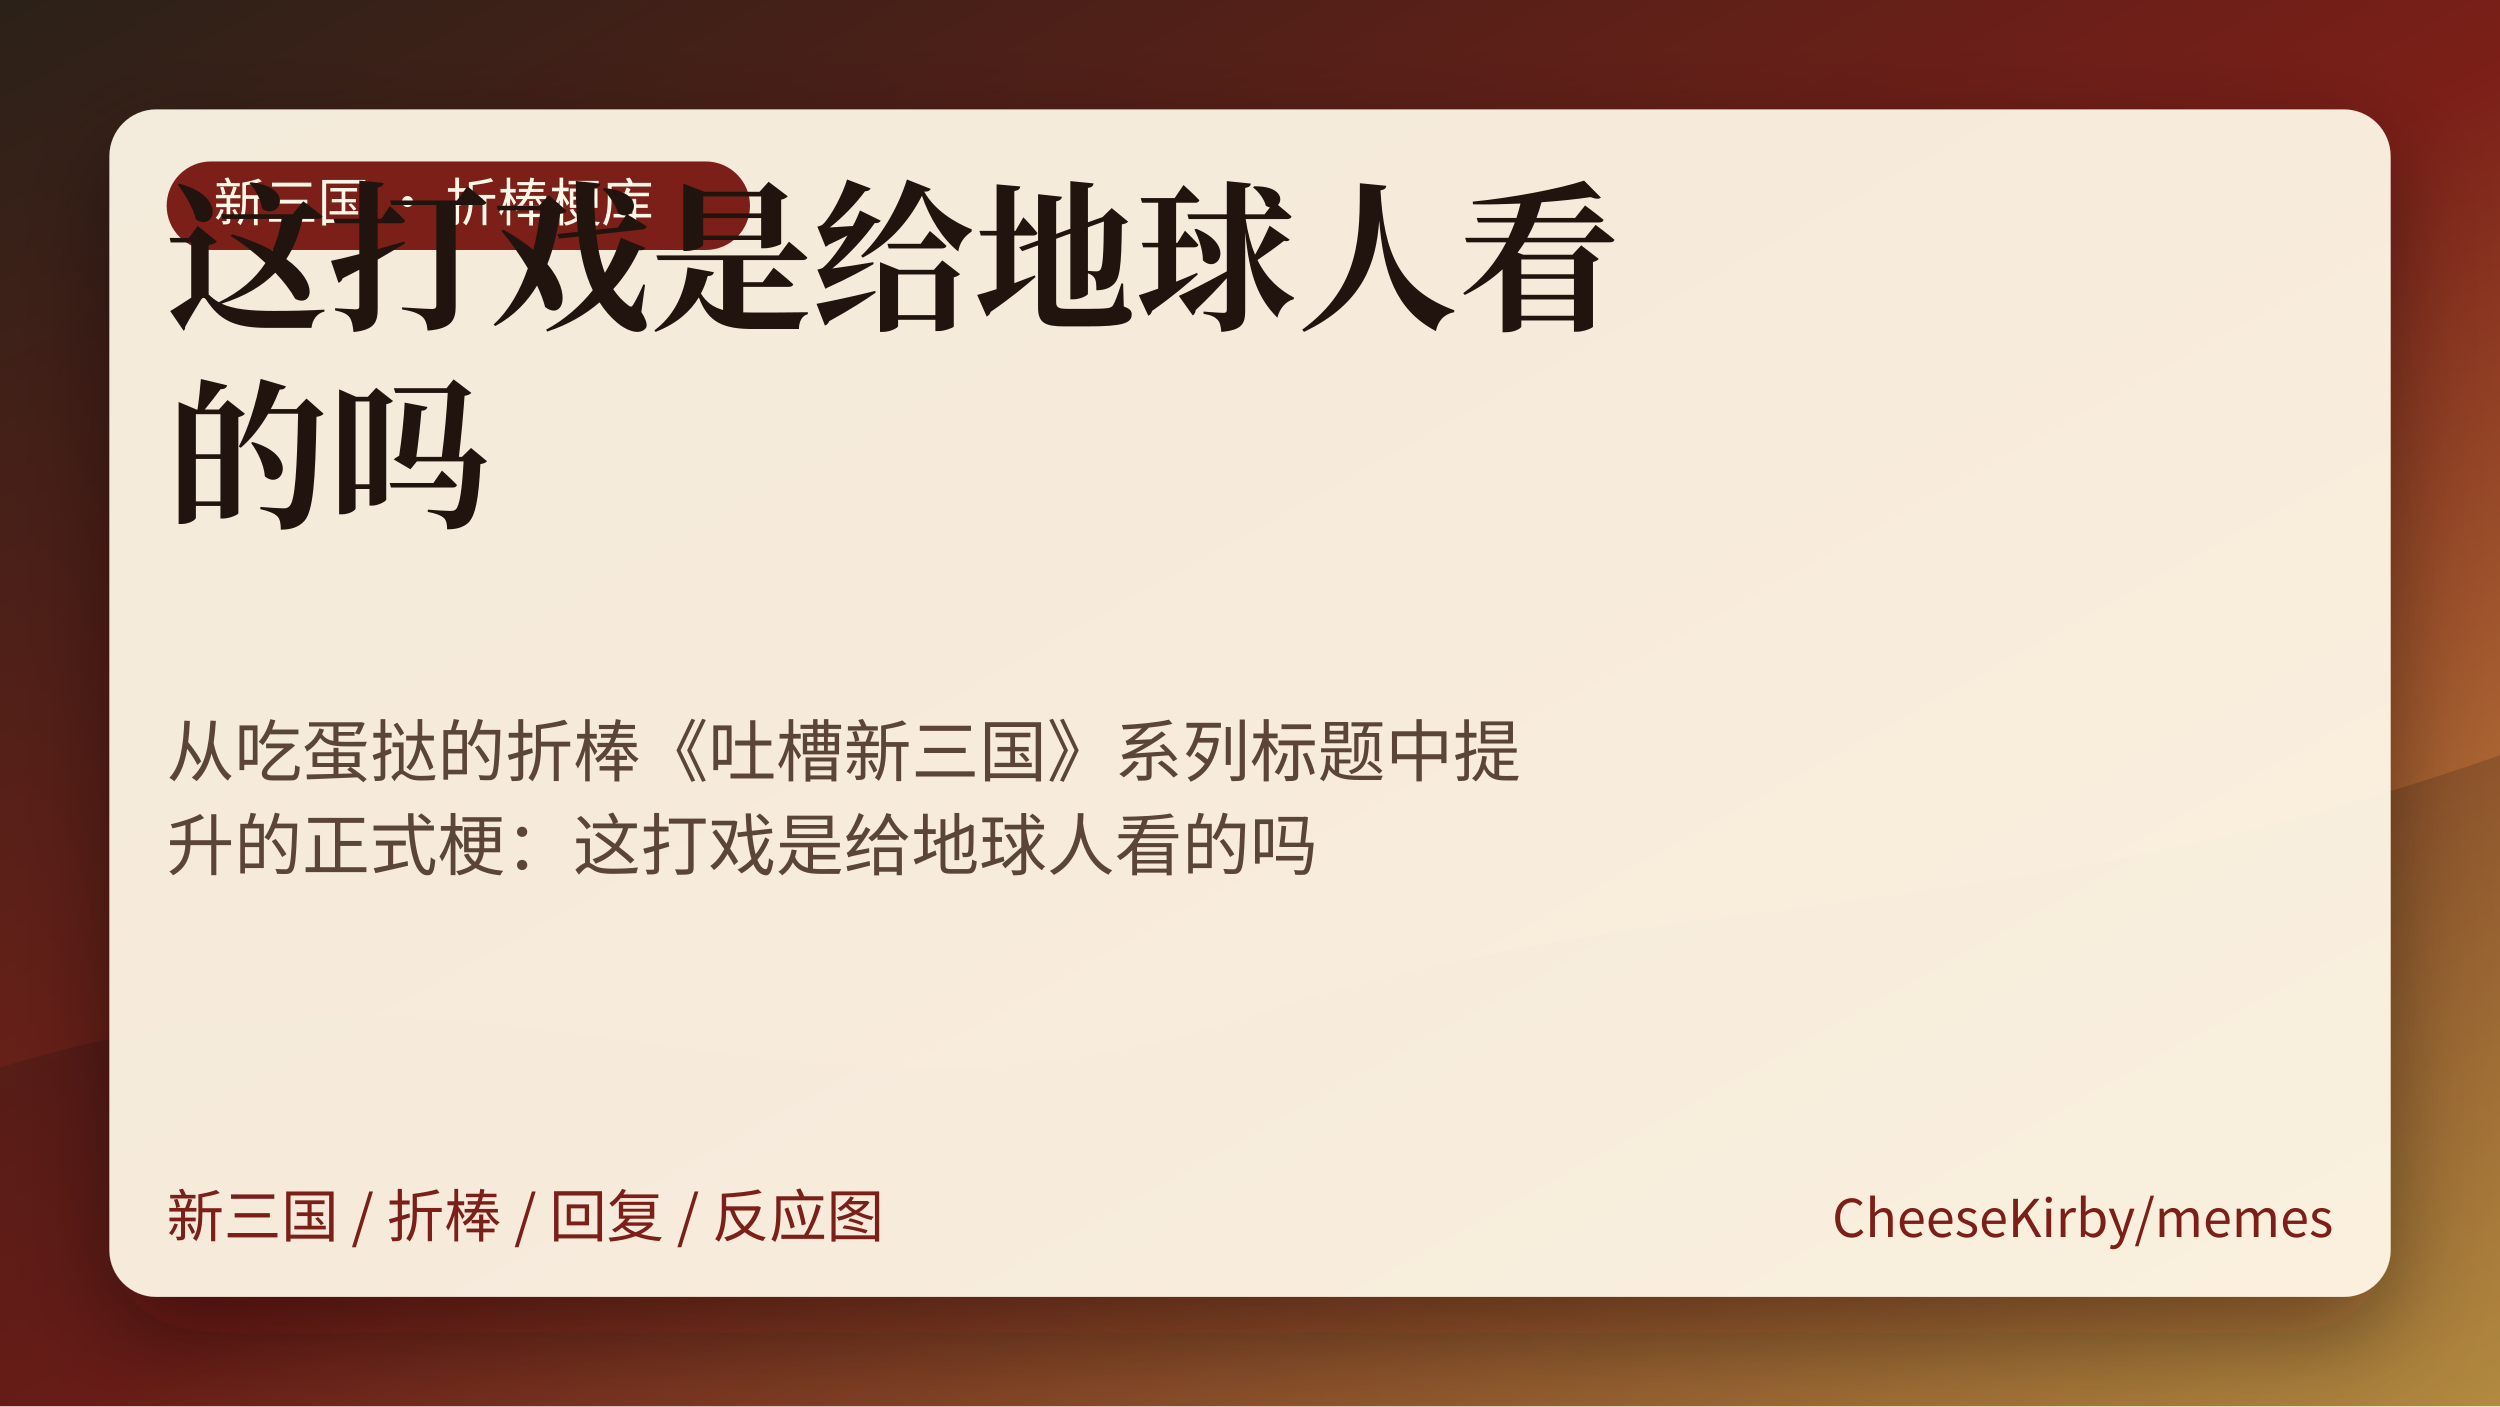
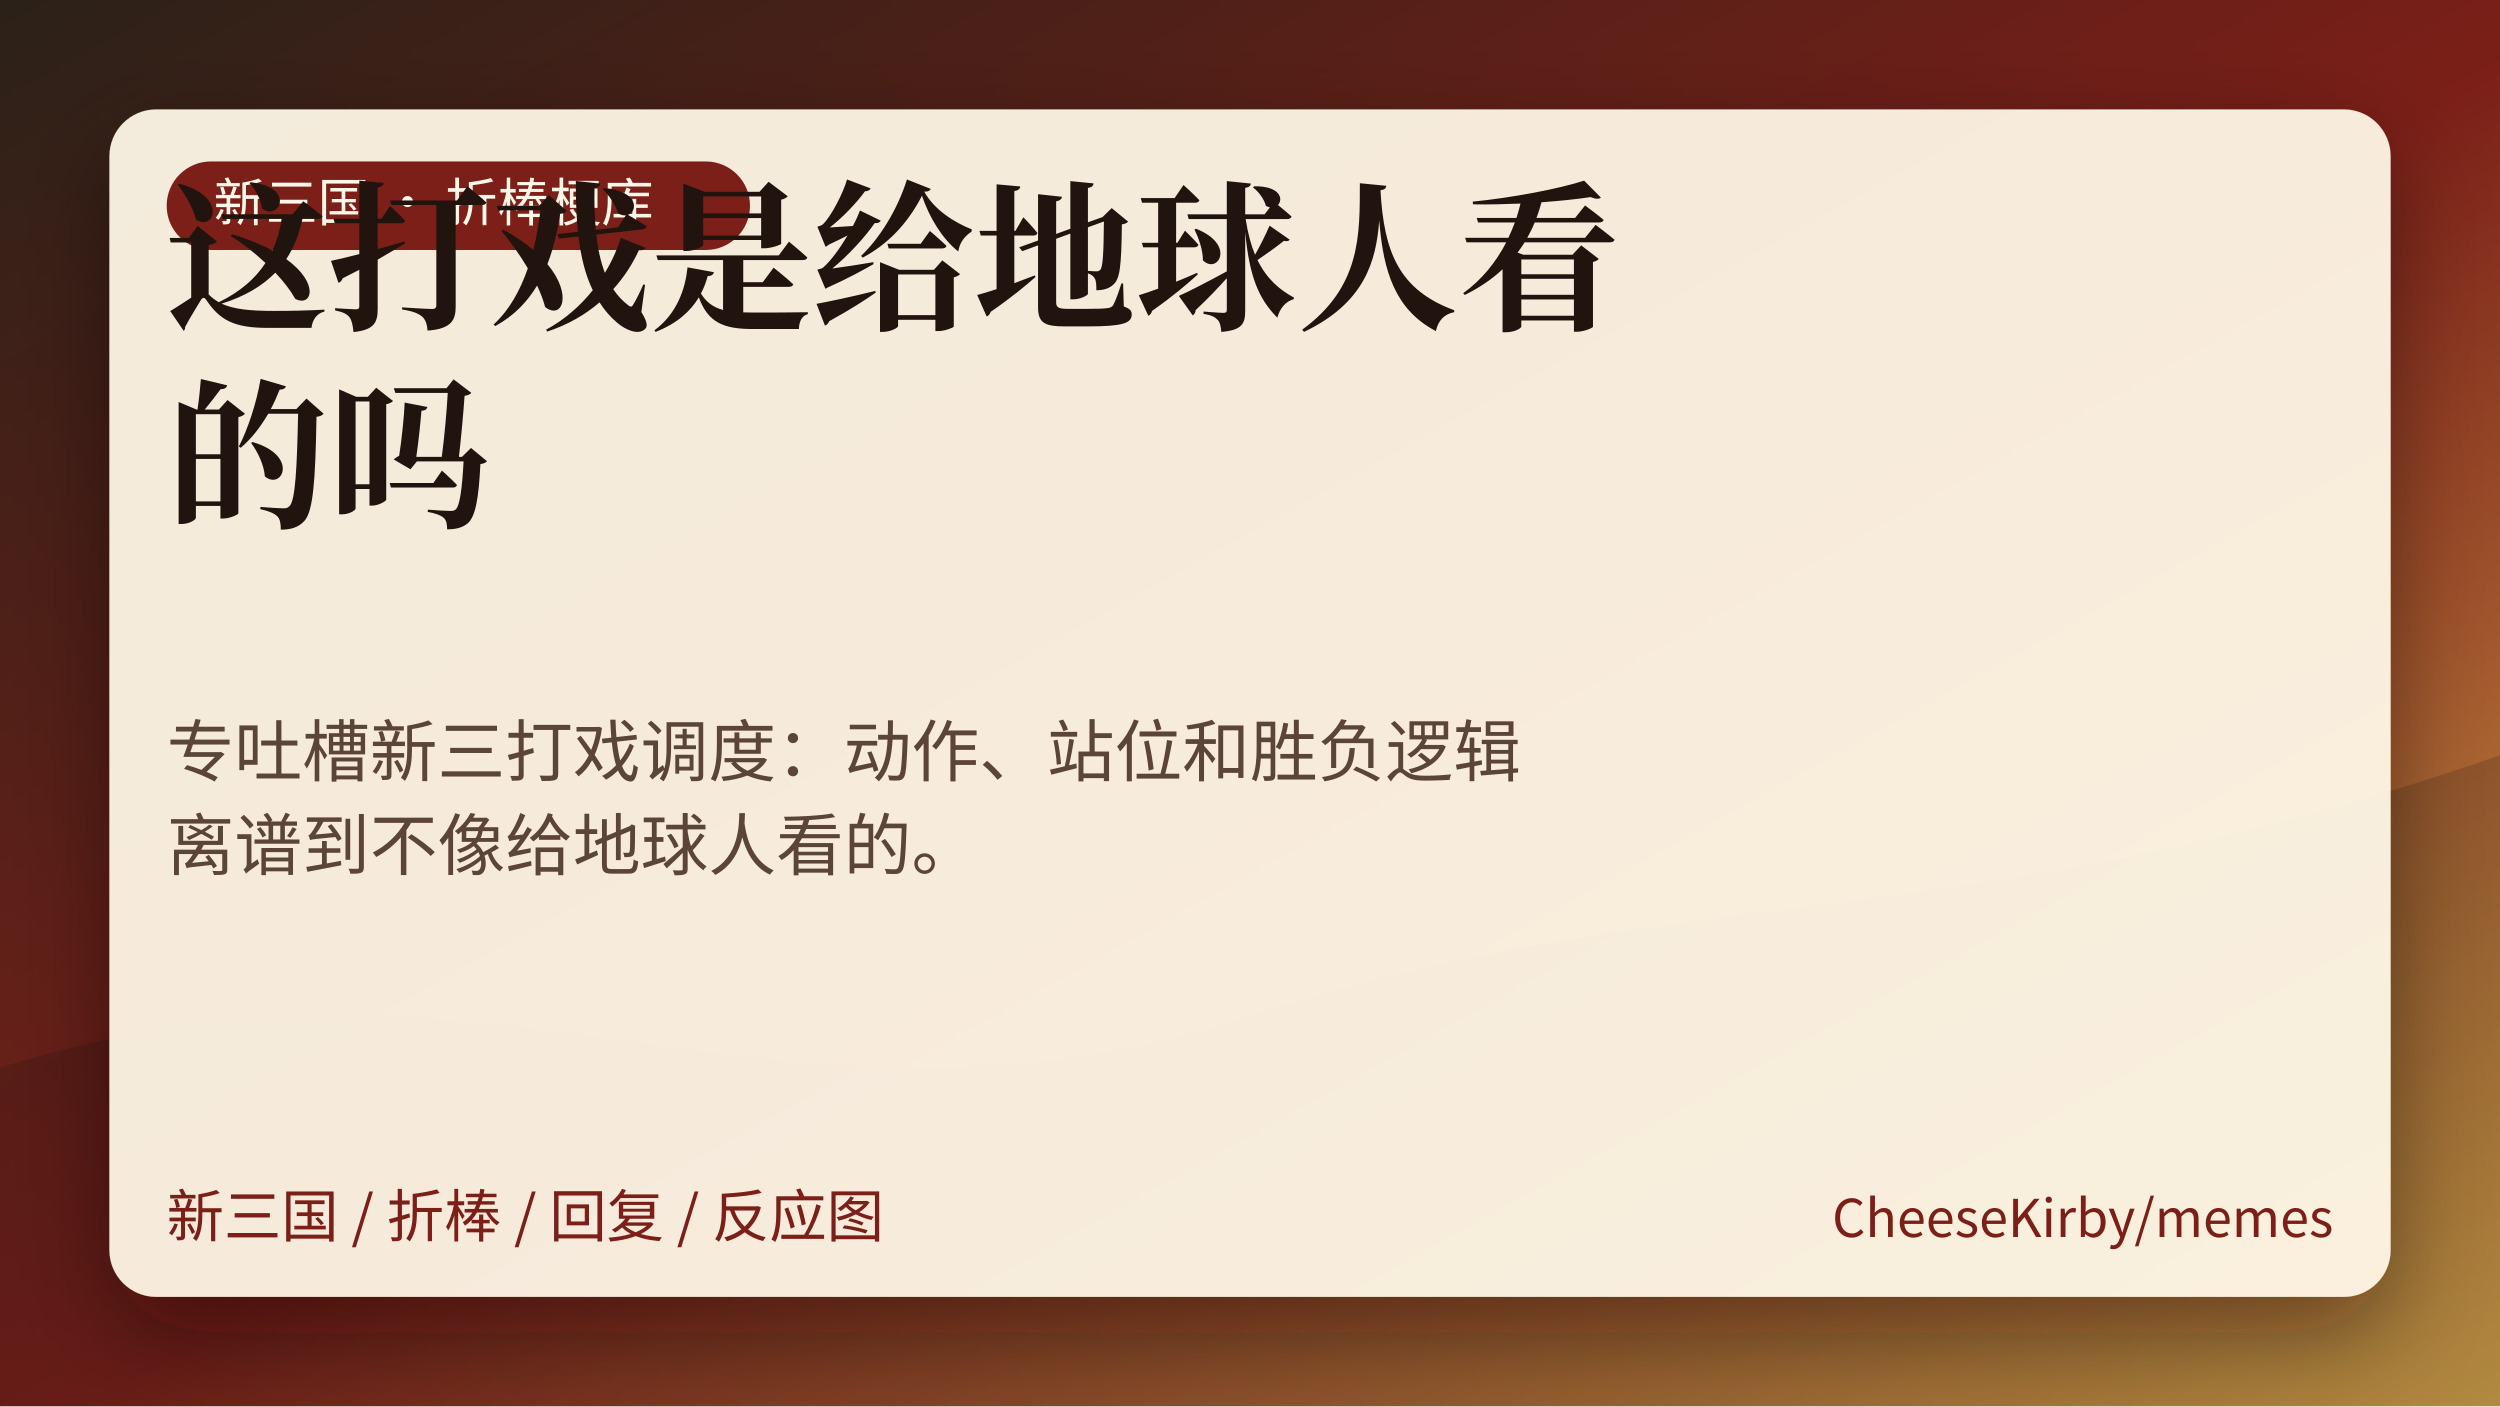
<svg xmlns="http://www.w3.org/2000/svg" width="960" height="540" viewBox="0 0 960 540">
  <defs>
    <linearGradient id="bg" x1="0" x2="1" y1="0" y2="1">
      <stop offset="0" stop-color="#2b2118" />
      <stop offset="0.52" stop-color="#7b1f18" />
      <stop offset="1" stop-color="#d5a44a" />
    </linearGradient>
    <filter id="shadow" x="-20%" y="-20%" width="140%" height="140%">
      <feDropShadow dx="0" dy="14" stdDeviation="18" flood-color="#1b0e08" flood-opacity="0.45" />
    </filter>
  </defs>
  <rect width="960" height="540" fill="url(#bg)" />
  <path d="M0 410 C190 350 300 450 480 390 C640 338 760 360 960 290 L960 540 L0 540 Z" fill="#111111" opacity="0.18" />
  <rect x="42" y="42" width="876" height="456" rx="18" fill="#fff8e8" opacity="0.94" filter="url(#shadow)" />
  <rect x="64" y="62" width="224" height="34" rx="17" fill="#7b1f18" />
  <text x="82" y="85" fill="#fff8e8" font-size="20" font-family="Noto Sans CJK SC, Microsoft YaHei, sans-serif">新三国 · 折棒梗库</text>
  <text fill="#21140e" font-size="62" font-weight="800" font-family="Noto Serif CJK SC, SimSun, serif">
    <tspan x="64" y="122">这打戏是给地球人看</tspan>
    <tspan x="64" y="198">的吗</tspan>
  </text>
  <text fill="#5b4539" font-size="26" font-family="Noto Sans CJK SC, Microsoft YaHei, sans-serif">
-     <tspan x="64" y="298">从吃蛋挞的折棒《吐槽新三国》系列标题中提</tspan>
-     <tspan x="64" y="334">升的正式梗：这打戏是给地球人看的吗</tspan>
+     <tspan x="64" y="298">专吐槽新三打戏调度：动作、站位和胜负逻辑</tspan>
+     <tspan x="64" y="334">离谱到不像给地球人看的。</tspan>
  </text>
  <text x="64" y="475" fill="#7b1f18" font-size="22" font-family="Noto Sans CJK SC, Microsoft YaHei, sans-serif">新三国 / 折棒 / 回复 / 反应图</text>
  <text x="896" y="475" text-anchor="end" fill="#7b1f18" font-size="20" font-family="Noto Sans CJK SC, Microsoft YaHei, sans-serif">CheeseKirby/memes</text>
</svg>
